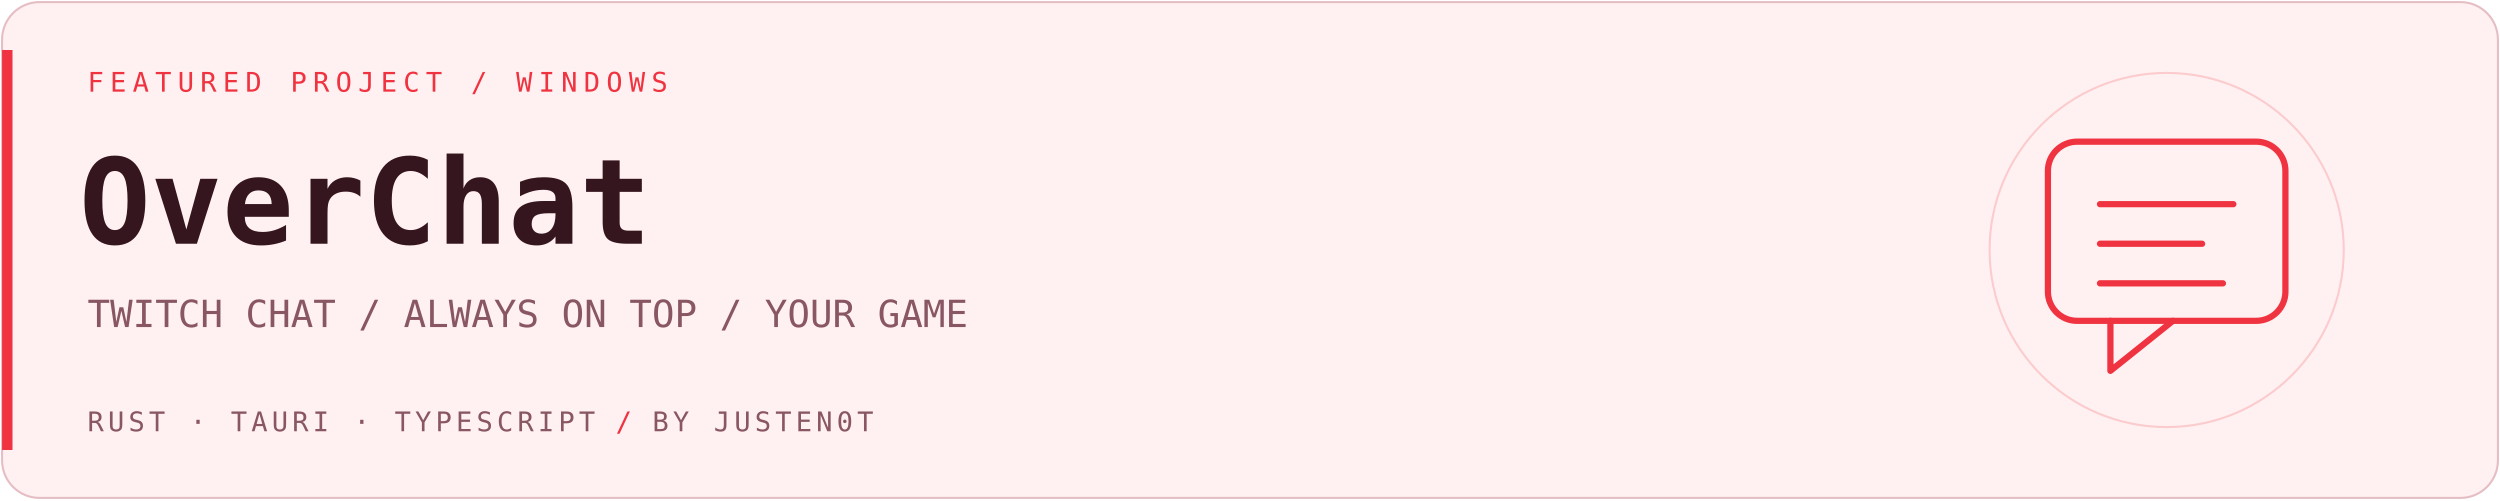
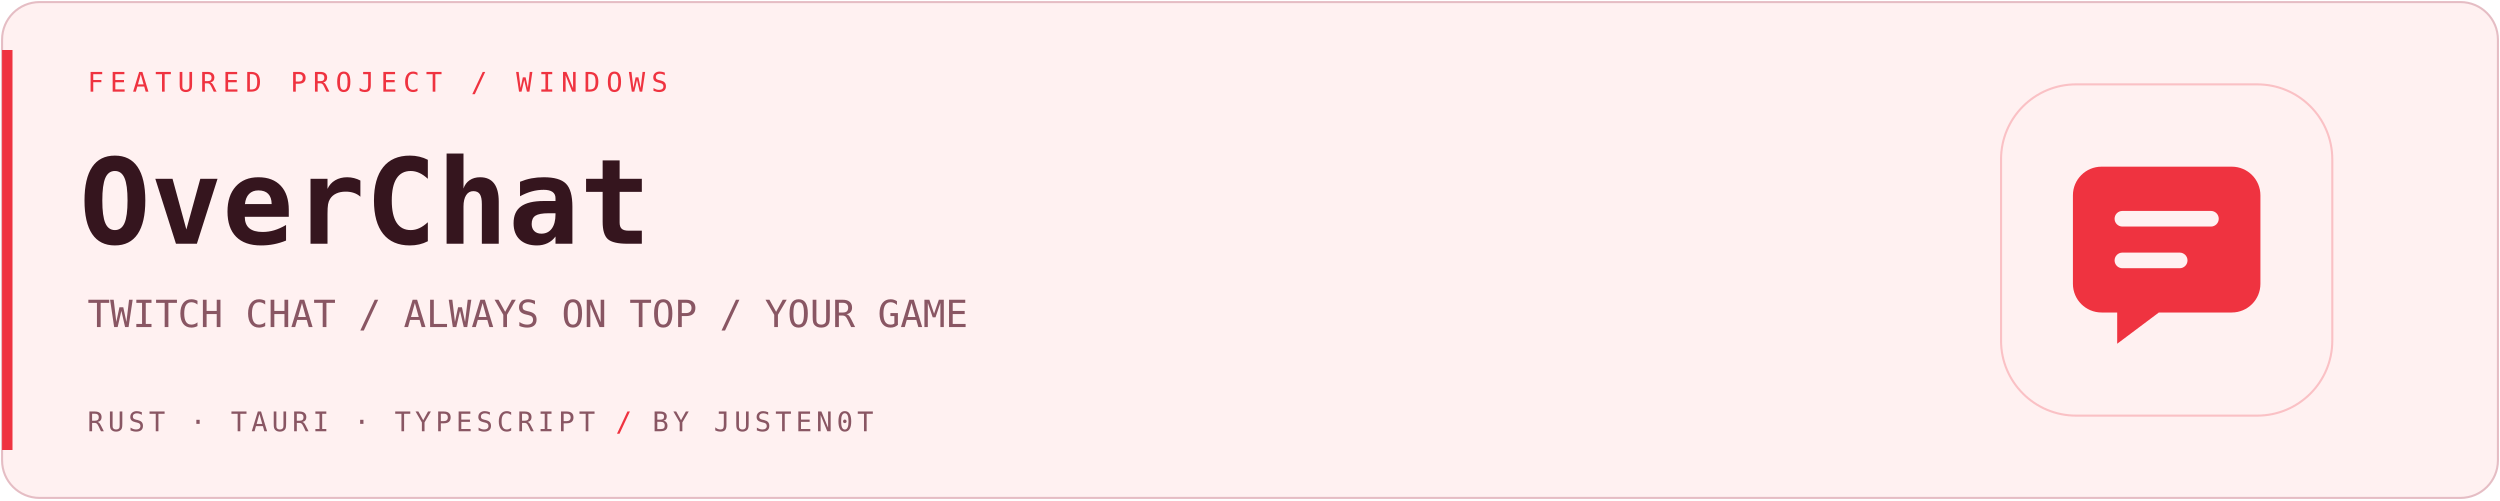
<svg xmlns="http://www.w3.org/2000/svg" width="1200" height="240" viewBox="0 0 1200 240" role="img" aria-labelledby="title desc">
  <rect x="1" y="1" width="1198" height="238" rx="18" fill="#fff1f1" stroke="#e5bdc4" />
  <rect x="1" y="24" width="5" height="192" fill="#ef3340" />
  <g font-family="monospace">
    <text x="42" y="44" font-size="13" letter-spacing="3" fill="#ef3340">FEATURED PROJECT / WINDOWS</text>
    <text x="38" y="117" font-size="57" font-weight="700" fill="#35151e">OverChat</text>
    <text x="42" y="157" font-size="18" fill="#895663">TWITCH CHAT / ALWAYS ON TOP / YOUR GAME</text>
    <text x="42" y="207" font-size="13" letter-spacing="2" fill="#895663">RUST · TAURI · TYPESCRIPT <tspan fill="#ef3340">/</tspan> BY JUSTEN0T</text>
  </g>
-   <g transform="translate(1040 120)" fill="none" stroke="#ef3340">
-     <circle r="85" stroke-opacity=".2" />
-     <rect x="-57" y="-52" width="114" height="86" rx="14" stroke-width="3" />
-     <path d="M-27 34V58L3 34M-32-22H32M-32-3H17M-32 16H27" stroke-width="3" stroke-linecap="round" stroke-linejoin="round" />
+   <g transform="translate(960 40)">
+     <rect x="0.5" y="0.5" width="159" height="159" rx="36" fill="none" stroke="#ef3340" stroke-opacity=".25" />
+     <g transform="scale(.15625)">
+       <path d="M312 256H712A88 88 0 0 1 800 344V616A88 88 0 0 1 712 704H488L360 800V704H312A88 88 0 0 1 224 616V344A88 88 0 0 1 312 256Z" fill="#ef3340" />
+       <rect x="352" y="392" width="320" height="48" rx="24" fill="#fff1f1" />
+       <rect x="352" y="520" width="224" height="48" rx="24" fill="#fff1f1" />
+     </g>
  </g>
</svg>
